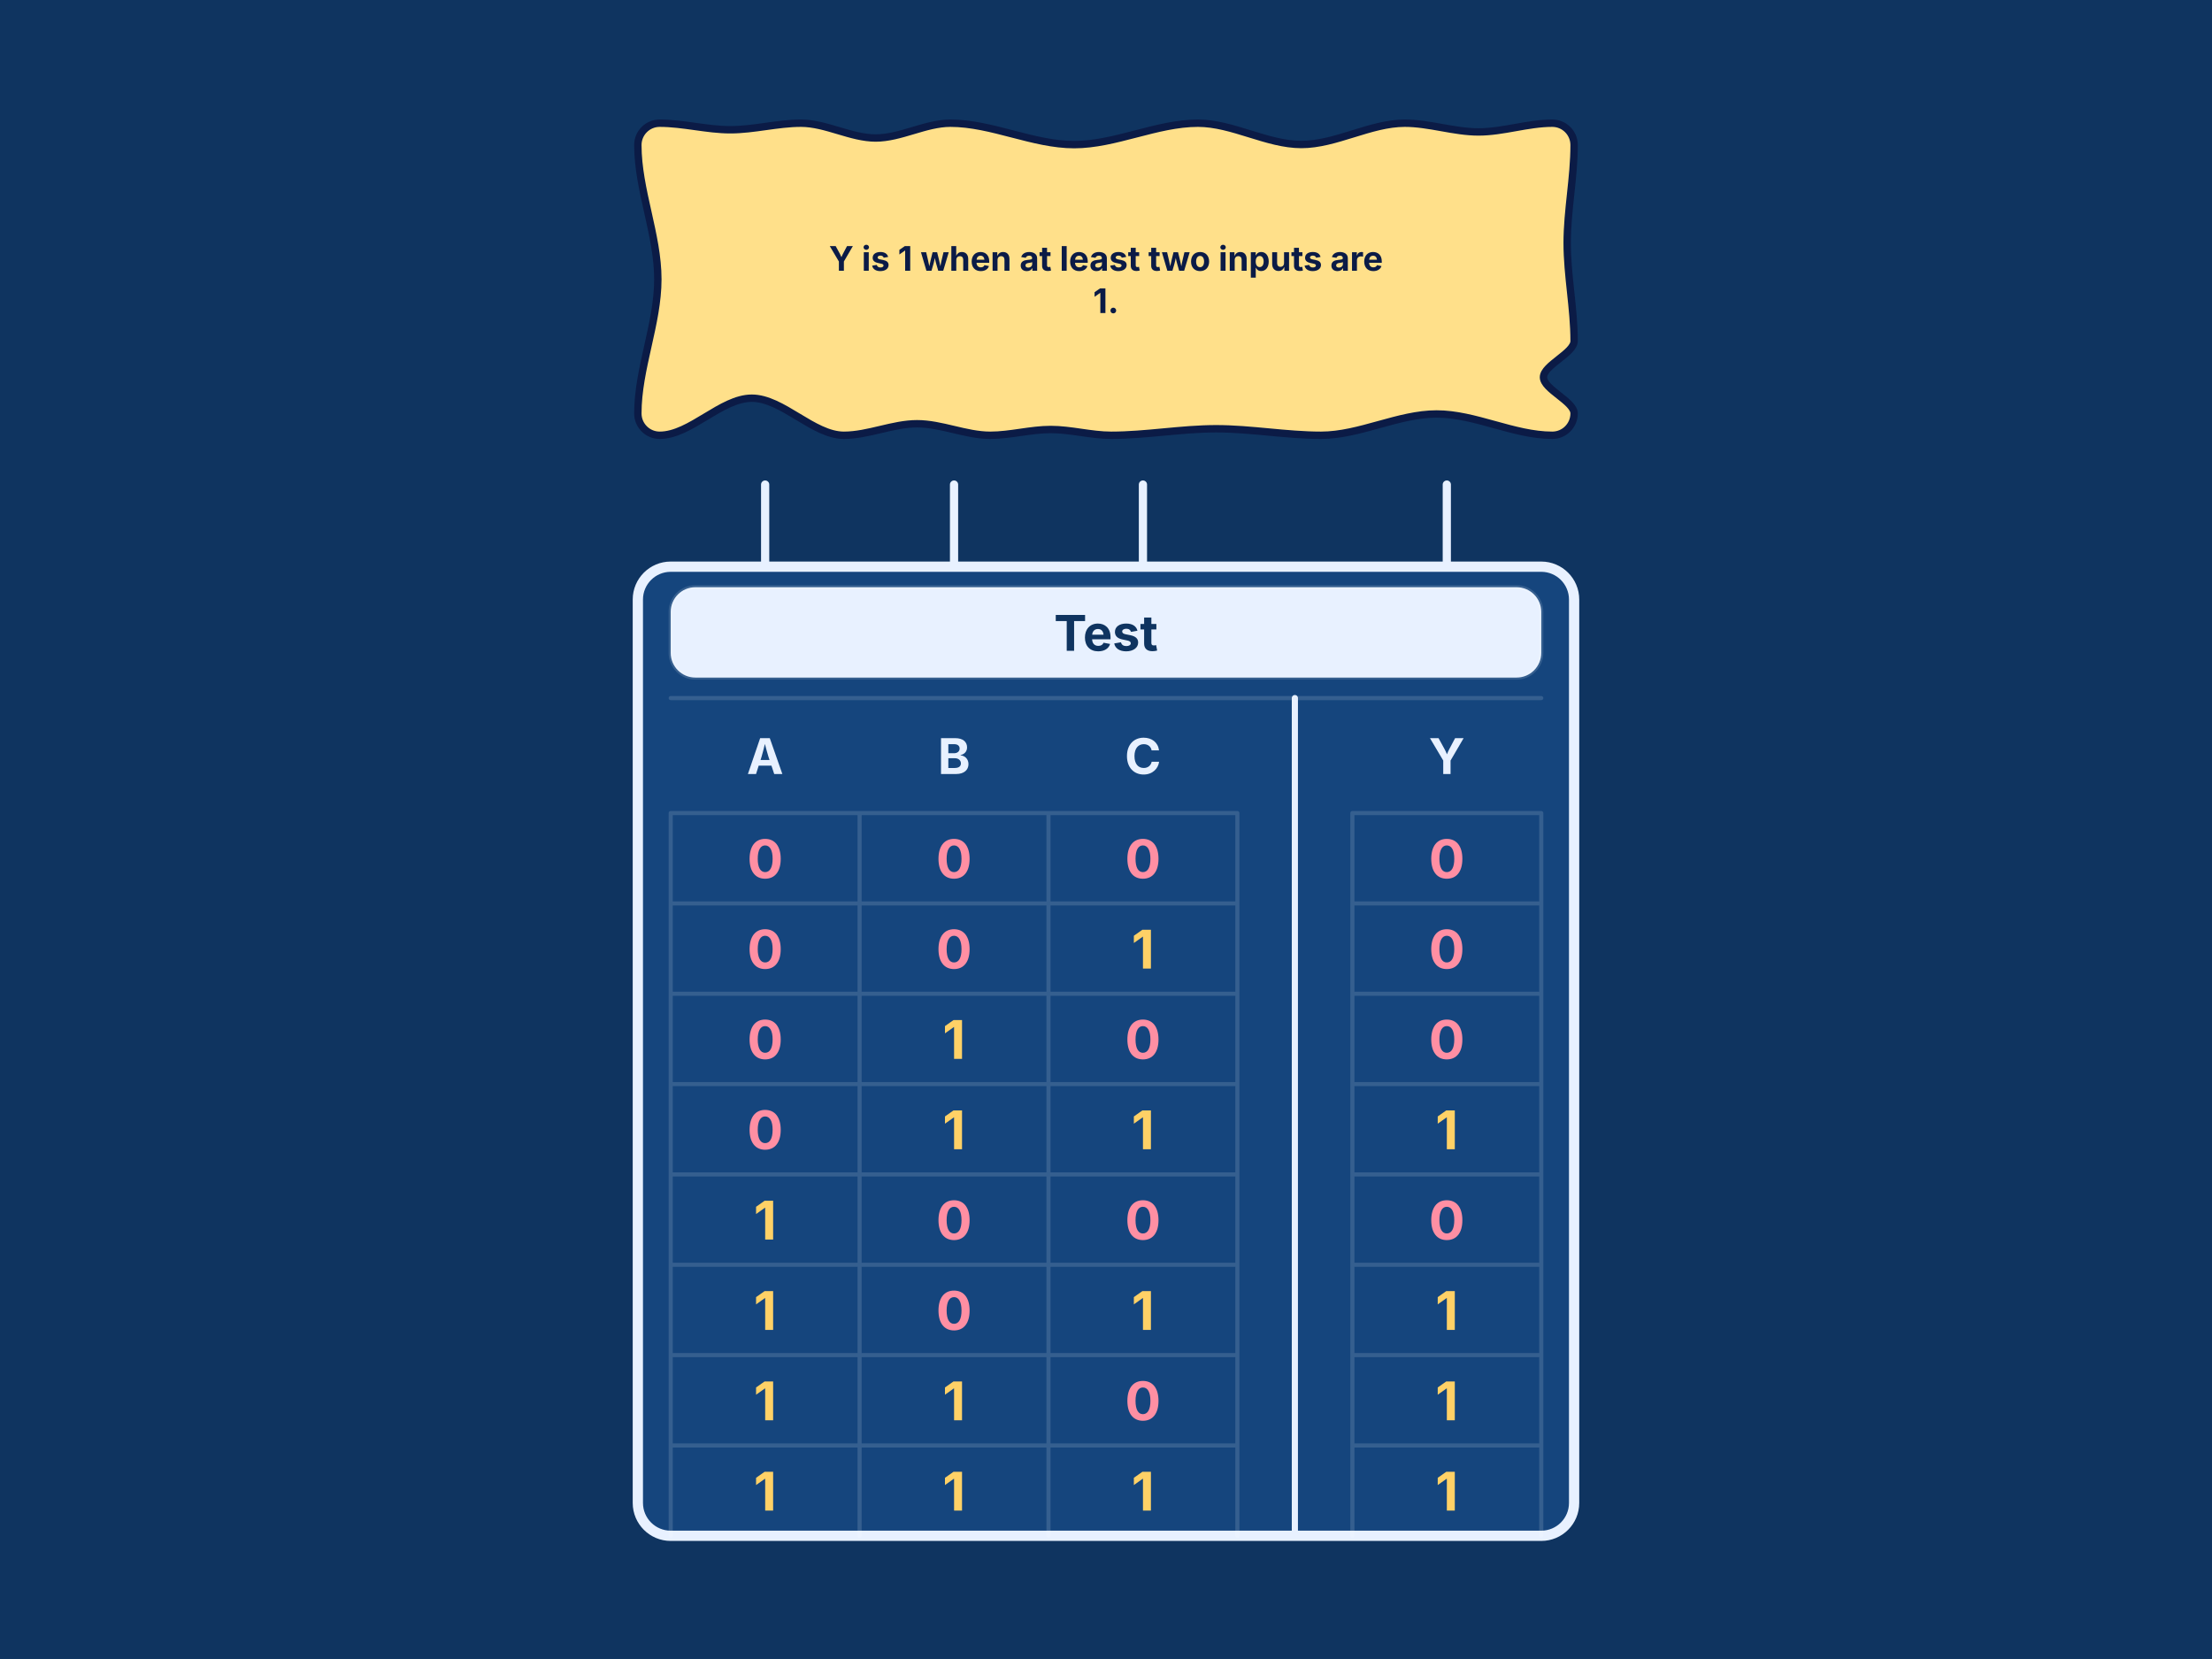
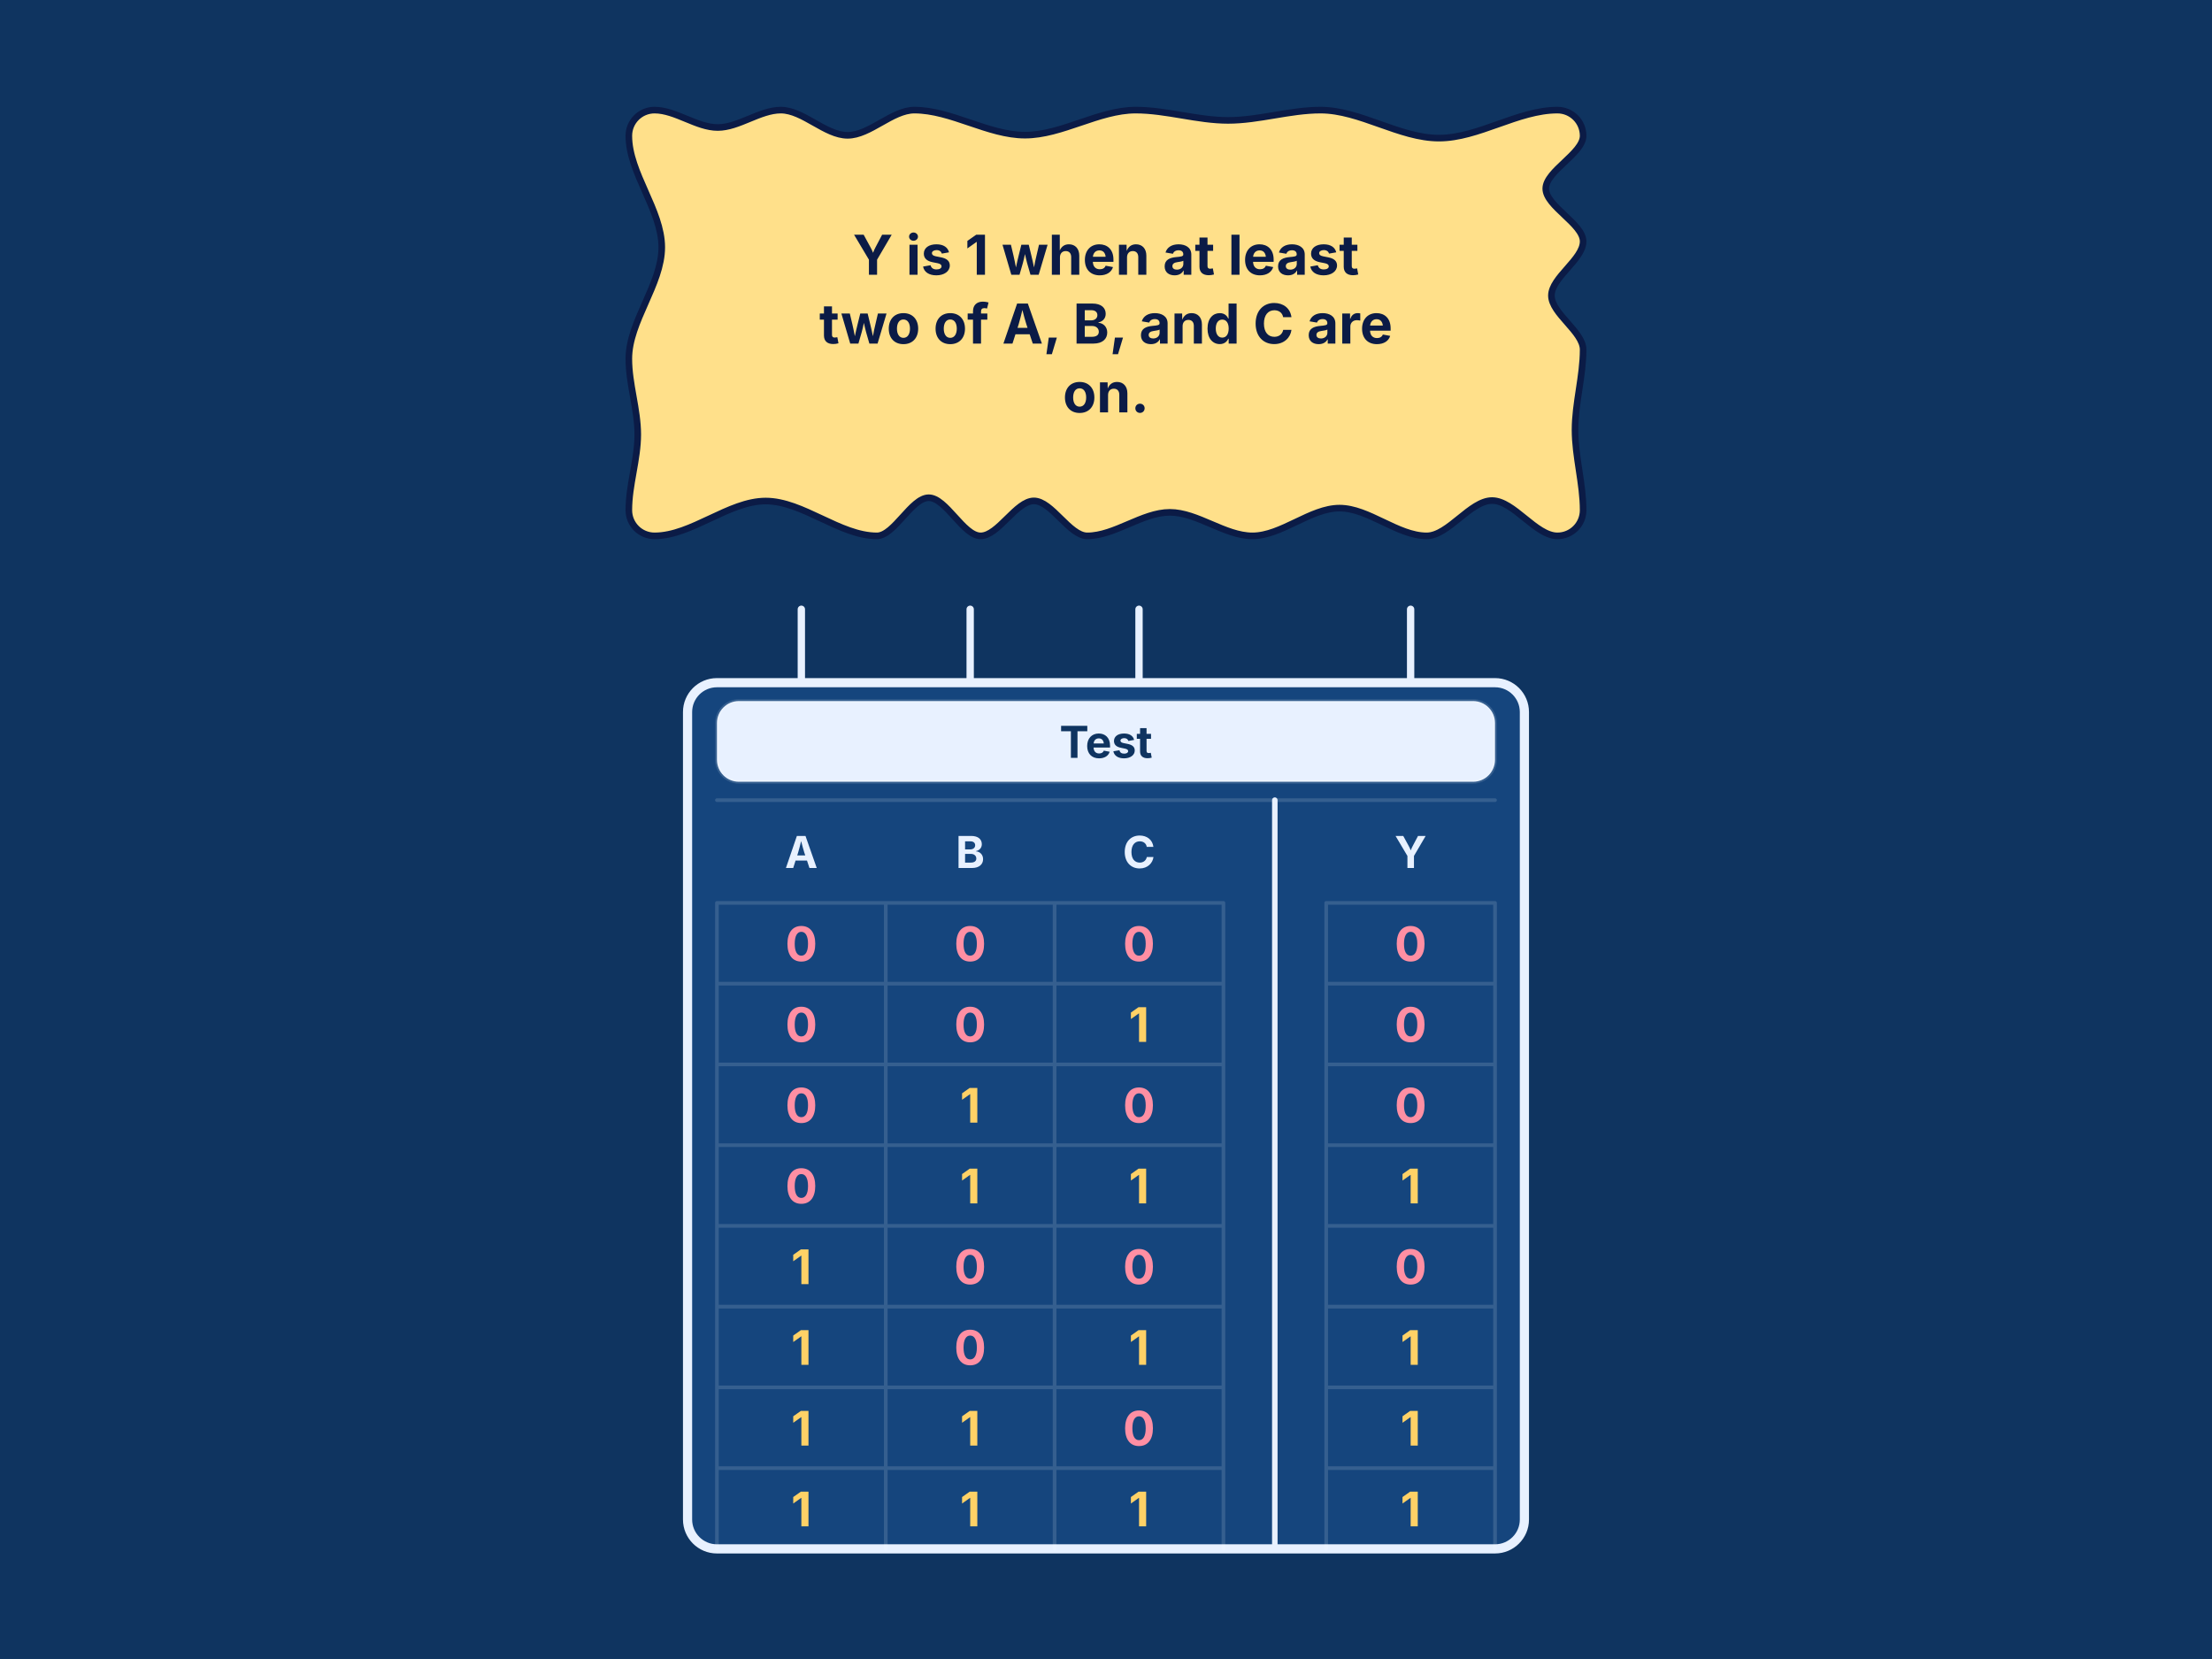
- <svg xmlns="http://www.w3.org/2000/svg" viewBox="-155.33 -138 538.67 404" width="538.67" height="404" font-family="Inter, 'Segoe UI', system-ui, -apple-system, sans-serif" stroke-linejoin="round" stroke-linecap="round">
-   <rect x="-155.33" y="-138" width="538.67" height="404" fill="#0f3460" />
+ <svg xmlns="http://www.w3.org/2000/svg" viewBox="-187.33 -186 602.67 452" width="602.67" height="452" font-family="Inter, 'Segoe UI', system-ui, -apple-system, sans-serif" stroke-linejoin="round" stroke-linecap="round">
+   <rect x="-187.33" y="-186" width="602.67" height="452" fill="#0f3460" />
  <g transform="matrix(1 0 0 1 0 0)">
    <path d="M8 0H220A8 8 0 0 1 228 8V228A8 8 0 0 1 220 236H8A8 8 0 0 1 0 228V8A8 8 0 0 1 8 0Z" fill="#15457d" stroke="#e8f1ff" stroke-width="2.5" />
    <path d="M31 0V-20M77 0V-20M123 0V-20M197 0V-20" fill="none" stroke="#e8f1ff" stroke-width="2" />
    <text x="31" y="71" font-size="13" font-weight="700" fill="#ff8fa3" text-anchor="middle" dominant-baseline="middle">0</text>
    <text x="77" y="71" font-size="13" font-weight="700" fill="#ff8fa3" text-anchor="middle" dominant-baseline="middle">0</text>
    <text x="123" y="71" font-size="13" font-weight="700" fill="#ff8fa3" text-anchor="middle" dominant-baseline="middle">0</text>
    <text x="197" y="71" font-size="13" font-weight="700" fill="#ff8fa3" text-anchor="middle" dominant-baseline="middle">0</text>
    <text x="31" y="93" font-size="13" font-weight="700" fill="#ff8fa3" text-anchor="middle" dominant-baseline="middle">0</text>
    <text x="77" y="93" font-size="13" font-weight="700" fill="#ff8fa3" text-anchor="middle" dominant-baseline="middle">0</text>
    <text x="123" y="93" font-size="13" font-weight="700" fill="#ffd166" text-anchor="middle" dominant-baseline="middle">1</text>
    <text x="197" y="93" font-size="13" font-weight="700" fill="#ff8fa3" text-anchor="middle" dominant-baseline="middle">0</text>
    <text x="31" y="115" font-size="13" font-weight="700" fill="#ff8fa3" text-anchor="middle" dominant-baseline="middle">0</text>
    <text x="77" y="115" font-size="13" font-weight="700" fill="#ffd166" text-anchor="middle" dominant-baseline="middle">1</text>
    <text x="123" y="115" font-size="13" font-weight="700" fill="#ff8fa3" text-anchor="middle" dominant-baseline="middle">0</text>
    <text x="197" y="115" font-size="13" font-weight="700" fill="#ff8fa3" text-anchor="middle" dominant-baseline="middle">0</text>
    <text x="31" y="137" font-size="13" font-weight="700" fill="#ff8fa3" text-anchor="middle" dominant-baseline="middle">0</text>
    <text x="77" y="137" font-size="13" font-weight="700" fill="#ffd166" text-anchor="middle" dominant-baseline="middle">1</text>
    <text x="123" y="137" font-size="13" font-weight="700" fill="#ffd166" text-anchor="middle" dominant-baseline="middle">1</text>
    <text x="197" y="137" font-size="13" font-weight="700" fill="#ffd166" text-anchor="middle" dominant-baseline="middle">1</text>
    <text x="31" y="159" font-size="13" font-weight="700" fill="#ffd166" text-anchor="middle" dominant-baseline="middle">1</text>
    <text x="77" y="159" font-size="13" font-weight="700" fill="#ff8fa3" text-anchor="middle" dominant-baseline="middle">0</text>
    <text x="123" y="159" font-size="13" font-weight="700" fill="#ff8fa3" text-anchor="middle" dominant-baseline="middle">0</text>
    <text x="197" y="159" font-size="13" font-weight="700" fill="#ff8fa3" text-anchor="middle" dominant-baseline="middle">0</text>
    <text x="31" y="181" font-size="13" font-weight="700" fill="#ffd166" text-anchor="middle" dominant-baseline="middle">1</text>
    <text x="77" y="181" font-size="13" font-weight="700" fill="#ff8fa3" text-anchor="middle" dominant-baseline="middle">0</text>
    <text x="123" y="181" font-size="13" font-weight="700" fill="#ffd166" text-anchor="middle" dominant-baseline="middle">1</text>
    <text x="197" y="181" font-size="13" font-weight="700" fill="#ffd166" text-anchor="middle" dominant-baseline="middle">1</text>
    <text x="31" y="203" font-size="13" font-weight="700" fill="#ffd166" text-anchor="middle" dominant-baseline="middle">1</text>
    <text x="77" y="203" font-size="13" font-weight="700" fill="#ffd166" text-anchor="middle" dominant-baseline="middle">1</text>
    <text x="123" y="203" font-size="13" font-weight="700" fill="#ff8fa3" text-anchor="middle" dominant-baseline="middle">0</text>
    <text x="197" y="203" font-size="13" font-weight="700" fill="#ffd166" text-anchor="middle" dominant-baseline="middle">1</text>
    <text x="31" y="225" font-size="13" font-weight="700" fill="#ffd166" text-anchor="middle" dominant-baseline="middle">1</text>
    <text x="77" y="225" font-size="13" font-weight="700" fill="#ffd166" text-anchor="middle" dominant-baseline="middle">1</text>
    <text x="123" y="225" font-size="13" font-weight="700" fill="#ffd166" text-anchor="middle" dominant-baseline="middle">1</text>
    <text x="197" y="225" font-size="13" font-weight="700" fill="#ffd166" text-anchor="middle" dominant-baseline="middle">1</text>
    <path d="M8 32H220M8 60H146M8 82H146M8 104H146M8 126H146M8 148H146M8 170H146M8 192H146M8 214H146M8 60V236M146 60V236M174 60H220M174 82H220M174 104H220M174 126H220M174 148H220M174 170H220M174 192H220M174 214H220M174 60V236M220 60V236M54 60V236M100 60V236M160 32V236" fill="none" stroke="rgba(255,255,255,0.14)" stroke-width="1" />
    <path d="M160 32V236" fill="none" stroke="#e8f1ff" stroke-width="1.5" />
    <text x="31" y="46" font-size="12" font-weight="700" fill="#e8f1ff" text-anchor="middle" dominant-baseline="middle">A</text>
    <text x="77" y="46" font-size="12" font-weight="700" fill="#e8f1ff" text-anchor="middle" dominant-baseline="middle">B</text>
    <text x="123" y="46" font-size="12" font-weight="700" fill="#e8f1ff" text-anchor="middle" dominant-baseline="middle">C</text>
    <text x="197" y="46" font-size="12" font-weight="700" fill="#e8f1ff" text-anchor="middle" dominant-baseline="middle">Y</text>
    <path d="M14 5H214A6 6 0 0 1 220 11V21A6 6 0 0 1 214 27H14A6 6 0 0 1 8 21V11A6 6 0 0 1 14 5Z" fill="#e8f1ff" stroke="rgba(255,255,255,0.14)" stroke-width="1" />
    <text x="114" y="16" font-size="12" font-weight="700" fill="#0f3460" text-anchor="middle" dominant-baseline="middle">Test</text>
  </g>
-   <g transform="matrix(1 0 0 1 0 -108)">
-     <path d="M5.32 0C11.06 0 16.79 1.6 22.53 1.6C28.26 1.6 34 0 39.73 0C45.8 0 51.86 3.61 57.92 3.61C63.98 3.61 70.04 0 76.11 0C86.15 0 96.2 5.22 106.25 5.22C116.3 5.22 126.35 0 136.4 0C144.8 0 153.19 5.19 161.58 5.19C169.98 5.19 178.37 0 186.77 0C192.75 0 198.74 2.13 204.72 2.13C210.71 2.13 216.69 0 222.68 0C225.62 0 228 2.38 228 5.32C228 13.27 226.31 21.23 226.31 29.18C226.31 37.14 228 45.09 228 53.05C228 55.99 220.54 58.93 220.54 61.86C220.54 64.8 228 67.74 228 70.68C228 73.62 225.62 76 222.68 76C213.3 76 203.91 70.81 194.53 70.81C185.14 70.81 175.76 76 166.37 76C157.86 76 149.34 74.41 140.82 74.41C132.3 74.41 123.79 76 115.27 76C110.36 76 105.45 74.59 100.54 74.59C95.63 74.59 90.72 76 85.81 76C79.87 76 73.94 73.19 68 73.19C62.06 73.19 56.12 76 50.18 76C42.71 76 35.23 66.97 27.75 66.97C20.27 66.97 12.8 76 5.32 76C2.38 76 0 73.62 0 70.68C0 59.79 4.87 48.89 4.87 38C4.87 27.11 0 16.21 0 5.32C0 2.38 2.38 0 5.32 0Z" fill="#ffe08a" stroke="#0b1b46" stroke-width="1.8" />
-     <text x="114" y="32.848" font-size="8.243" font-weight="700" fill="#0b1b46" text-anchor="middle" dominant-baseline="middle">Y is 1 when at least two inputs are</text>
-     <text x="114" y="43.152" font-size="8.243" font-weight="700" fill="#0b1b46" text-anchor="middle" dominant-baseline="middle">1.</text>
+   <g transform="matrix(1 0 0 1 -16 -156)">
+     <path d="M7 0C12.74 0 18.47 4.74 24.21 4.74C29.94 4.74 35.68 0 41.41 0C47.48 0 53.54 6.87 59.6 6.87C65.66 6.87 71.72 0 77.79 0C87.83 0 97.88 6.82 107.93 6.82C117.98 6.82 128.03 0 138.08 0C146.48 0 154.87 2.8 163.26 2.8C171.66 2.8 180.05 0 188.45 0C199.2 0 209.96 7.63 220.72 7.63C231.48 7.63 242.24 0 253 0C256.87 0 260 3.13 260 7C260 11.8 249.82 16.59 249.82 21.39C249.82 26.19 260 30.98 260 35.78C260 40.69 251.36 45.61 251.36 50.52C251.36 55.44 260 60.35 260 65.26C260 72.55 257.79 79.84 257.79 87.13C257.79 94.42 260 101.71 260 109C260 112.87 256.87 116 253 116C247.06 116 241.12 106.38 235.19 106.38C229.25 106.38 223.31 116 217.37 116C209.46 116 201.55 108.44 193.63 108.44C185.72 108.44 177.81 116 169.9 116C162.4 116 154.9 109.59 147.4 109.59C139.89 109.59 132.39 116 124.89 116C120.05 116 115.21 106.47 110.36 106.47C105.52 106.47 100.68 116 95.84 116C91.13 116 86.42 105.61 81.71 105.61C77 105.61 72.3 116 67.59 116C57.49 116 47.39 106.51 37.29 106.51C27.2 106.51 17.1 116 7 116C3.13 116 0 112.87 0 109C0 102.12 2.43 95.25 2.43 88.37C2.43 81.5 0 74.62 0 67.75C0 57.62 8.97 47.5 8.97 37.37C8.97 27.25 0 17.12 0 7C0 3.13 3.13 0 7 0Z" fill="#ffe08a" stroke="#0b1b46" stroke-width="1.8" />
+     <text x="130" y="39.25" font-size="15" font-weight="700" fill="#0b1b46" text-anchor="middle" dominant-baseline="middle">Y is 1 when at least</text>
+     <text x="130" y="58" font-size="15" font-weight="700" fill="#0b1b46" text-anchor="middle" dominant-baseline="middle">two of A, B, and C are</text>
+     <text x="130" y="76.75" font-size="15" font-weight="700" fill="#0b1b46" text-anchor="middle" dominant-baseline="middle">on.</text>
  </g>
</svg>
